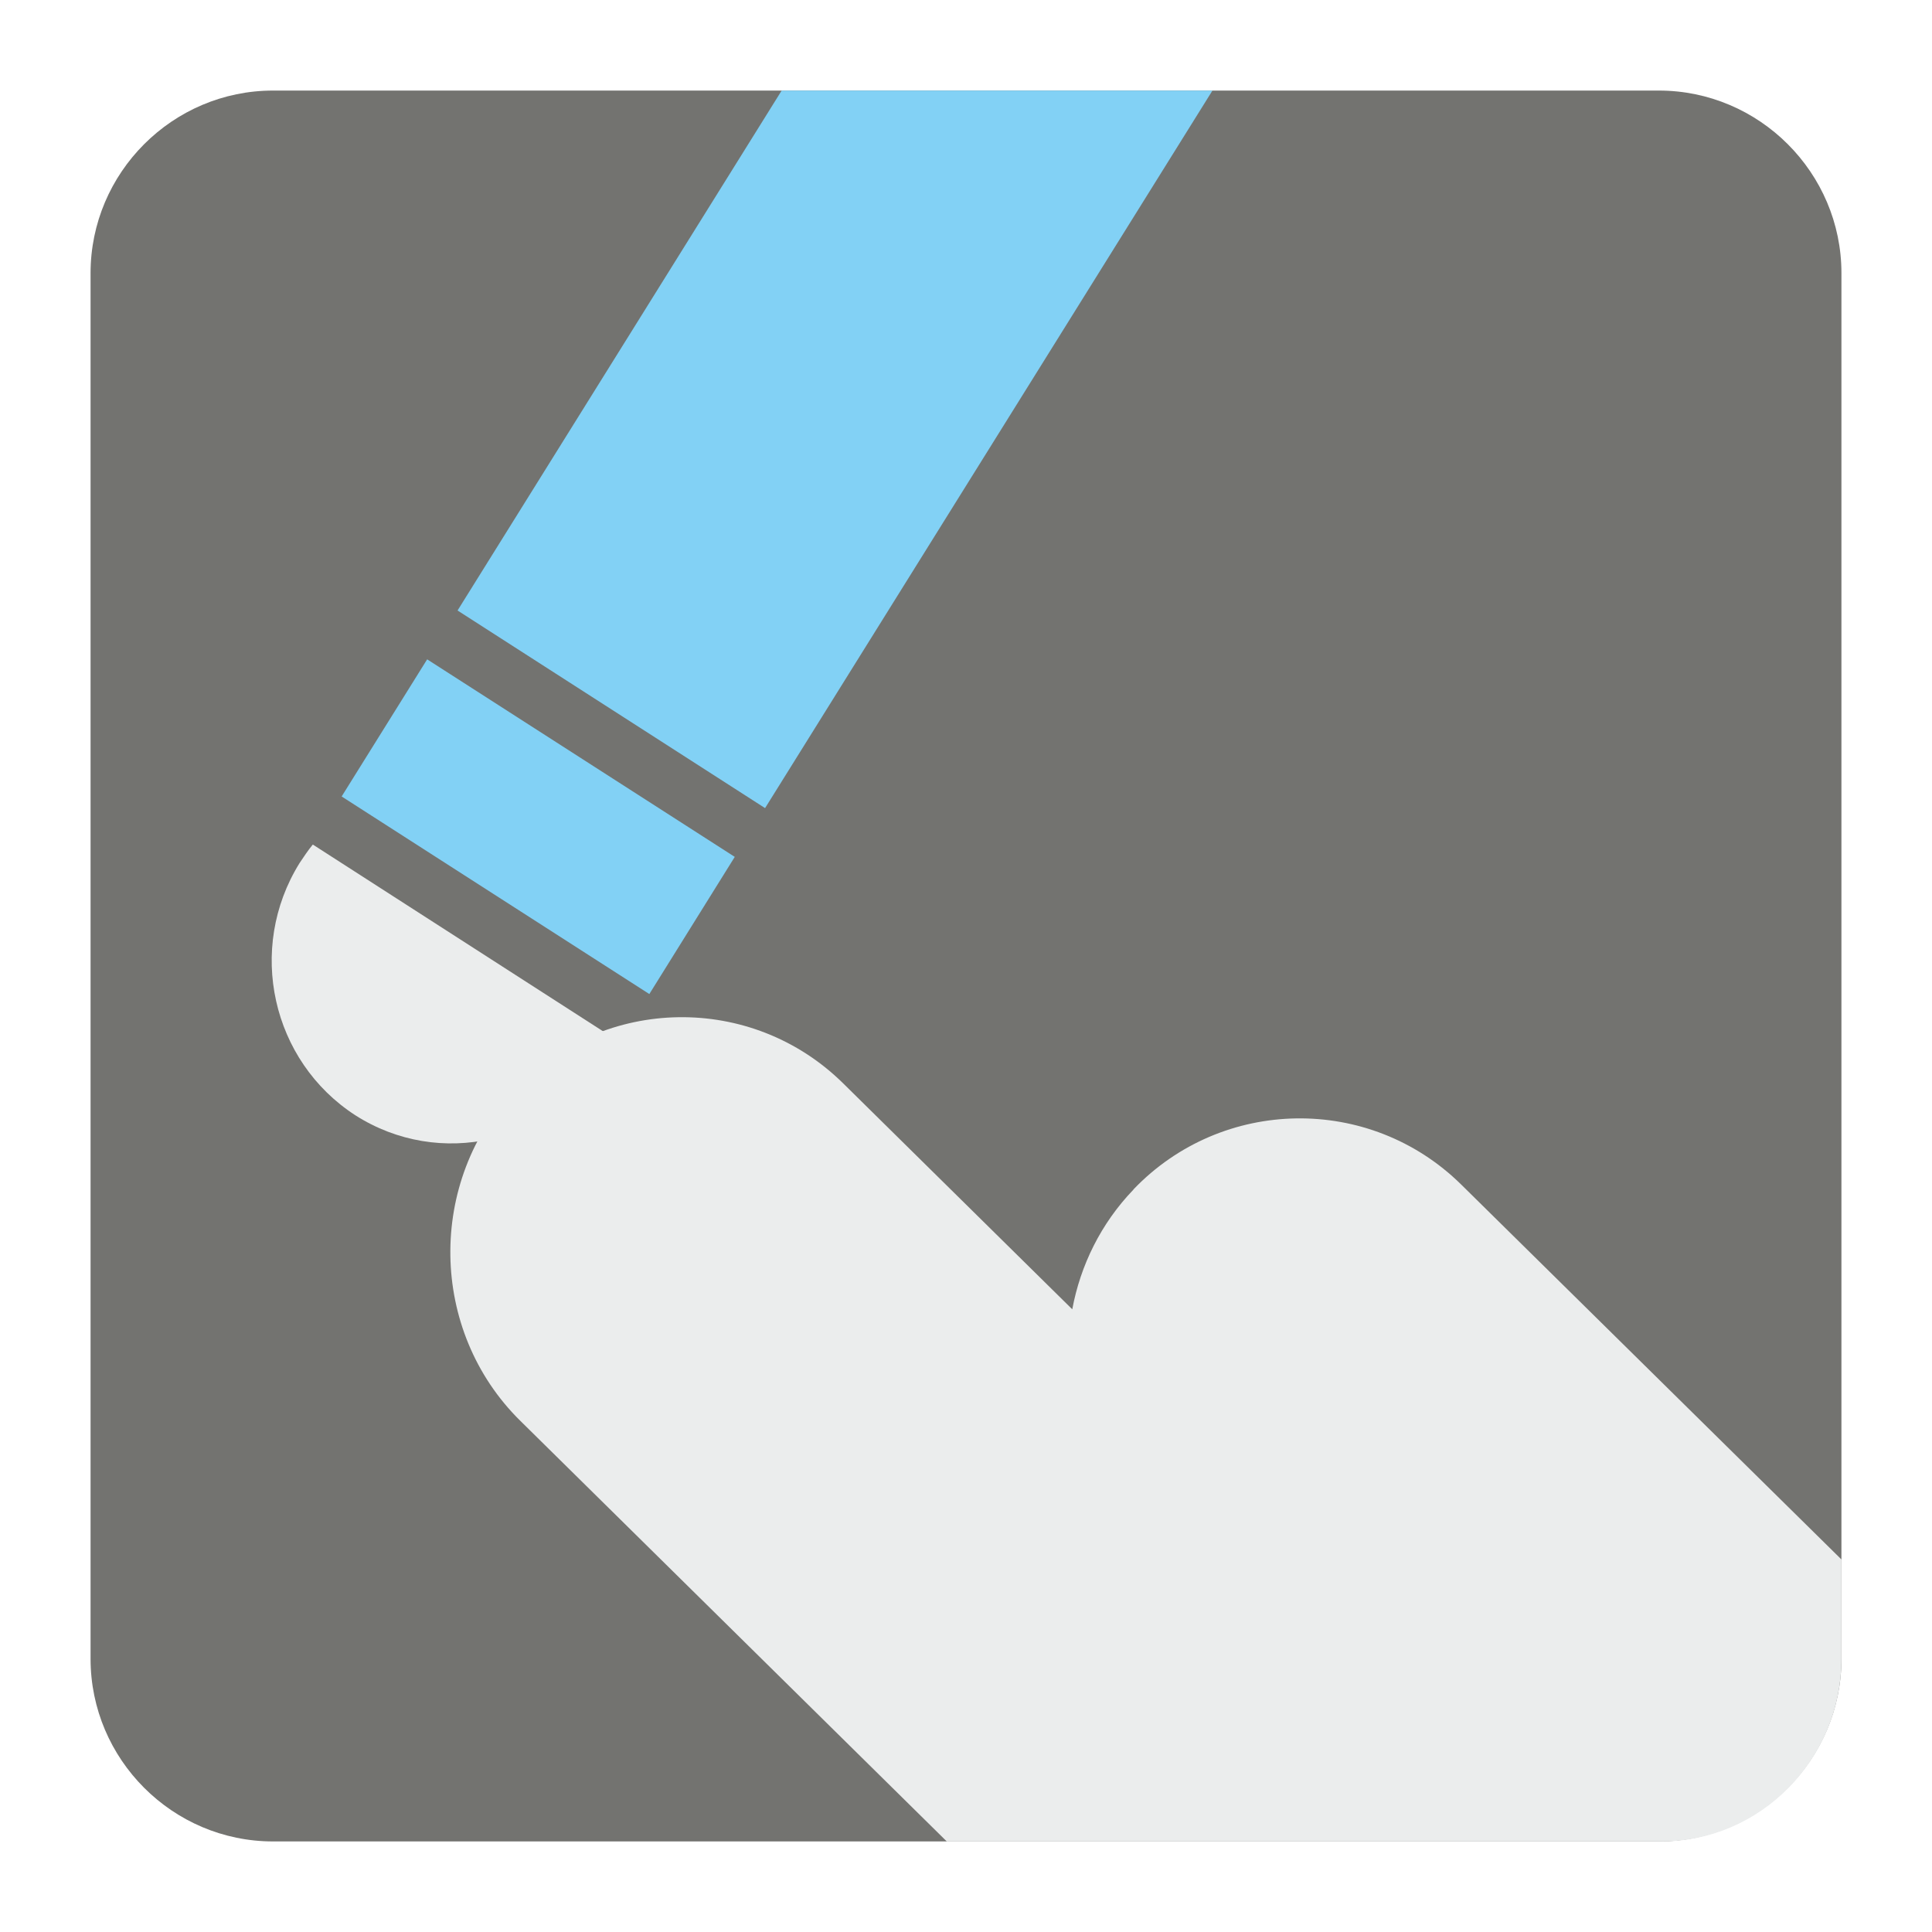
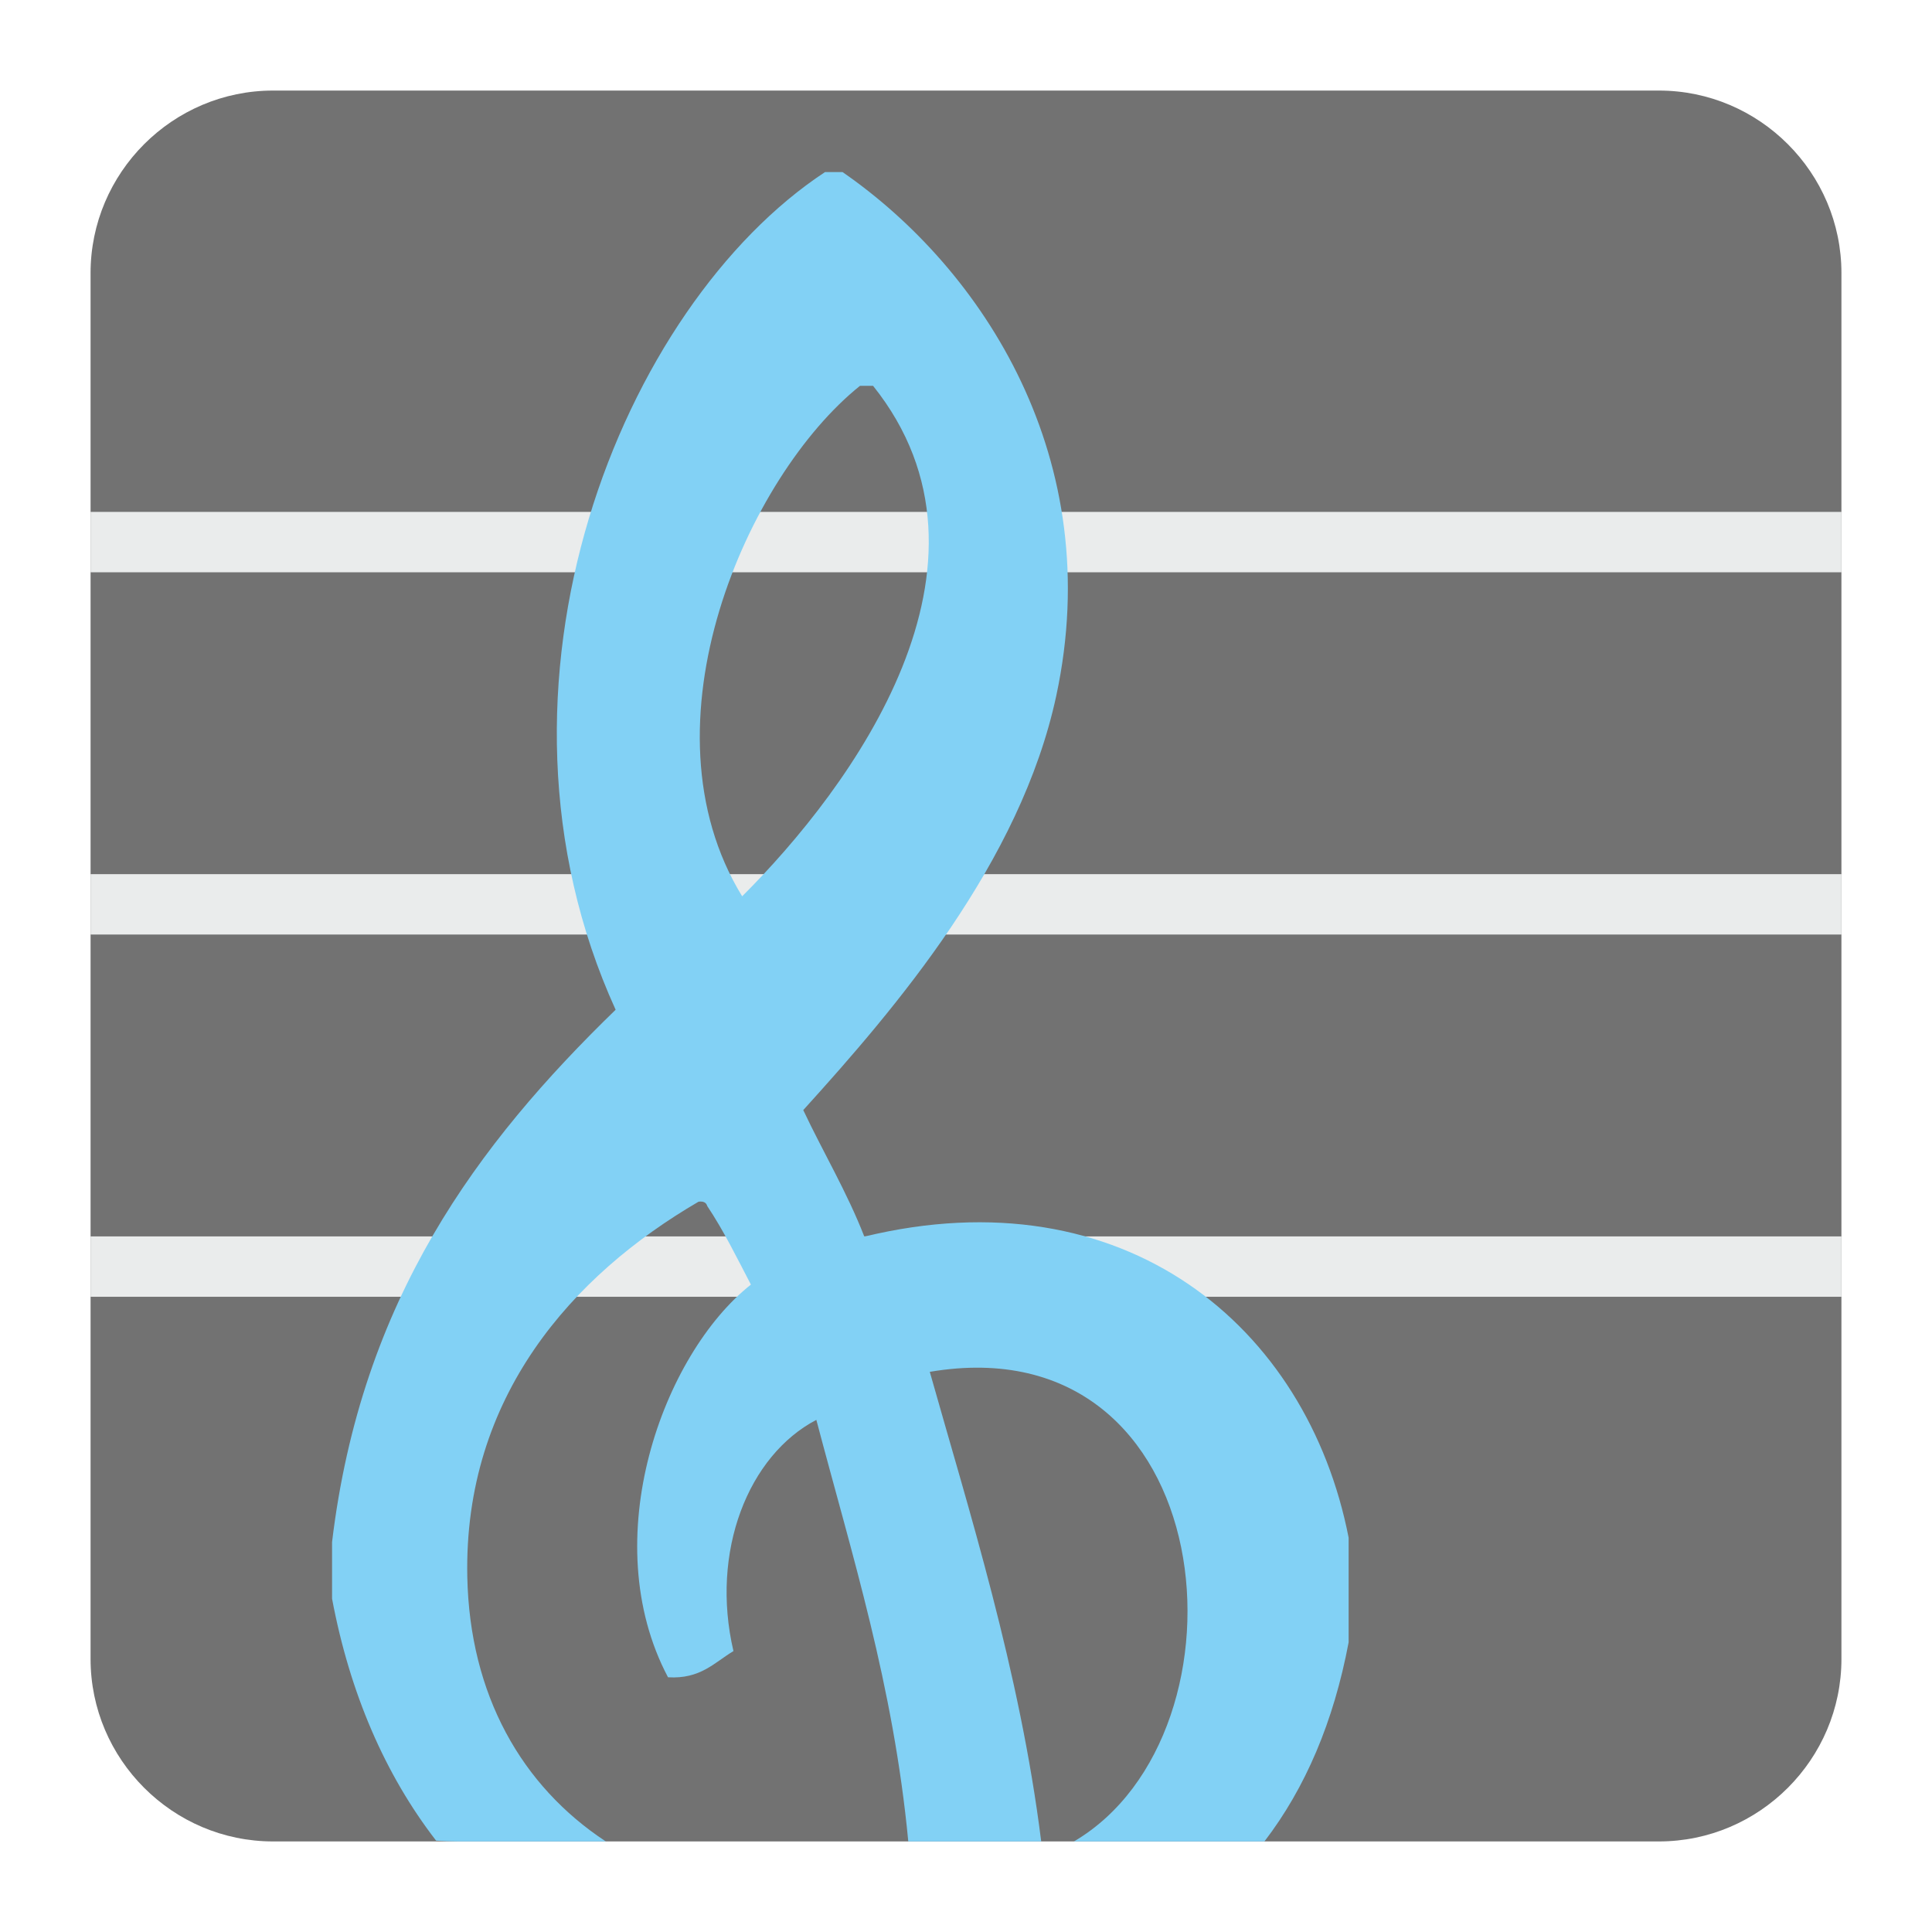
<svg xmlns="http://www.w3.org/2000/svg" version="1.1" x="0px" y="0px" width="128" height="128" viewBox="0, 0, 128, 128">
  <g id="Background">
    <rect x="0" y="0" width="128" height="128" fill="#000000" fill-opacity="0" />
  </g>
  <g id="Background">
-     <path d="M18.092,6 L109.903,6 C116.552,6 122,11.441 122,18.096 L122,109.902 C122,116.559 116.552,122 109.903,122 L18.092,122 C11.436,122 6,116.559 6,109.902 L6,18.096 C6,11.441 11.436,6 18.092,6" fill="#737370" />
-     <path d="M34.155,72.093 L34.168,72.093 C40.04,65.96 49.809,65.796 55.871,71.784 L71.041,86.745 C71.578,83.846 72.934,81.057 75.096,78.813 L75.096,78.801 C80.974,72.664 90.737,72.503 96.805,78.476 L122,103.318 L122,109.902 C122,116.559 116.635,122 110.083,122 L62.726,122 L34.472,94.133 C28.417,88.172 28.275,78.256 34.155,72.093" fill="#EBEDED" />
-     <path d="M40.706,68.809 C40.498,69.244 40.254,69.701 39.986,70.123 C36.468,75.777 29.106,77.438 23.545,73.892 C17.99,70.297 16.328,62.848 19.846,57.182 C20.119,56.772 20.406,56.341 20.724,55.953 z" fill="#EBEDED" />
-     <path d="M22.635,52.768 L43.02,65.858 L48.68,56.771 L28.3,43.683 z" fill="#82D1F5" />
-     <path d="M80.328,6 L50.688,53.539 L30.314,40.447 L51.787,6 z" fill="#82D1F5" />
+     <path d="M18.093,6 L109.907,6 C116.561,6 122,11.439 122,18.093 L122,109.907 C122,116.561 116.561,122 109.907,122 L18.093,122 C11.439,122 6,116.561 6,109.907 L6,18.093 C6,11.439 11.439,6 18.093,6" fill="#727272" />
+     <path d="M6,35.915 L122,35.915" fill-opacity="0" stroke="#EAECEC" stroke-width="4" />
+     <path d="M6,59.915 L122,59.915" fill-opacity="0" stroke="#EAECEC" stroke-width="4" />
+     <path d="M6,83.915 L122,83.915" fill-opacity="0" stroke="#EAECEC" stroke-width="4" />
+     <path d="M49.17,59.382 C42.188,47.994 49.535,31.523 56.977,25.562 L57.843,25.562 C67.313,37.4 56.405,52.176 49.17,59.382 M57.264,81.928 C56.102,78.949 54.546,76.361 53.218,73.546 C59.358,66.771 67.615,57.133 69.983,46.085 C73.339,30.429 65.13,17.839 55.819,11.399 L54.662,11.399 C41.26,20.22 30.956,45.303 40.787,66.898 C31.646,75.773 23.932,86.079 22,102.162 L22,105.92 C23.174,112.153 25.503,117.563 28.894,121.949 C29.399,121.98 29.906,122 30.419,122 L40.136,122 C34.553,118.326 31.121,112.28 30.96,104.476 C30.714,92.533 37.939,84.481 46.28,79.616 C46.616,79.57 46.795,79.681 46.858,79.905 C47.941,81.522 48.824,83.337 49.75,85.108 C43.913,89.726 39.439,102.006 44.257,111.124 C46.413,111.255 47.326,110.146 48.593,109.389 C47.048,102.783 49.582,96.426 54.085,94.07 C56.45,103.044 59.192,111.644 60.176,122 L68.982,122 C67.571,110.686 64.176,100.024 61.601,90.888 C81.043,87.589 83.386,114.821 71.152,122 L83.771,122 C86.485,118.458 88.357,114.074 89.35,108.811 L89.35,101.873 C86.603,87.824 74.458,77.762 57.264,81.928" fill="#82D1F5" />
  </g>
  <defs />
</svg>
